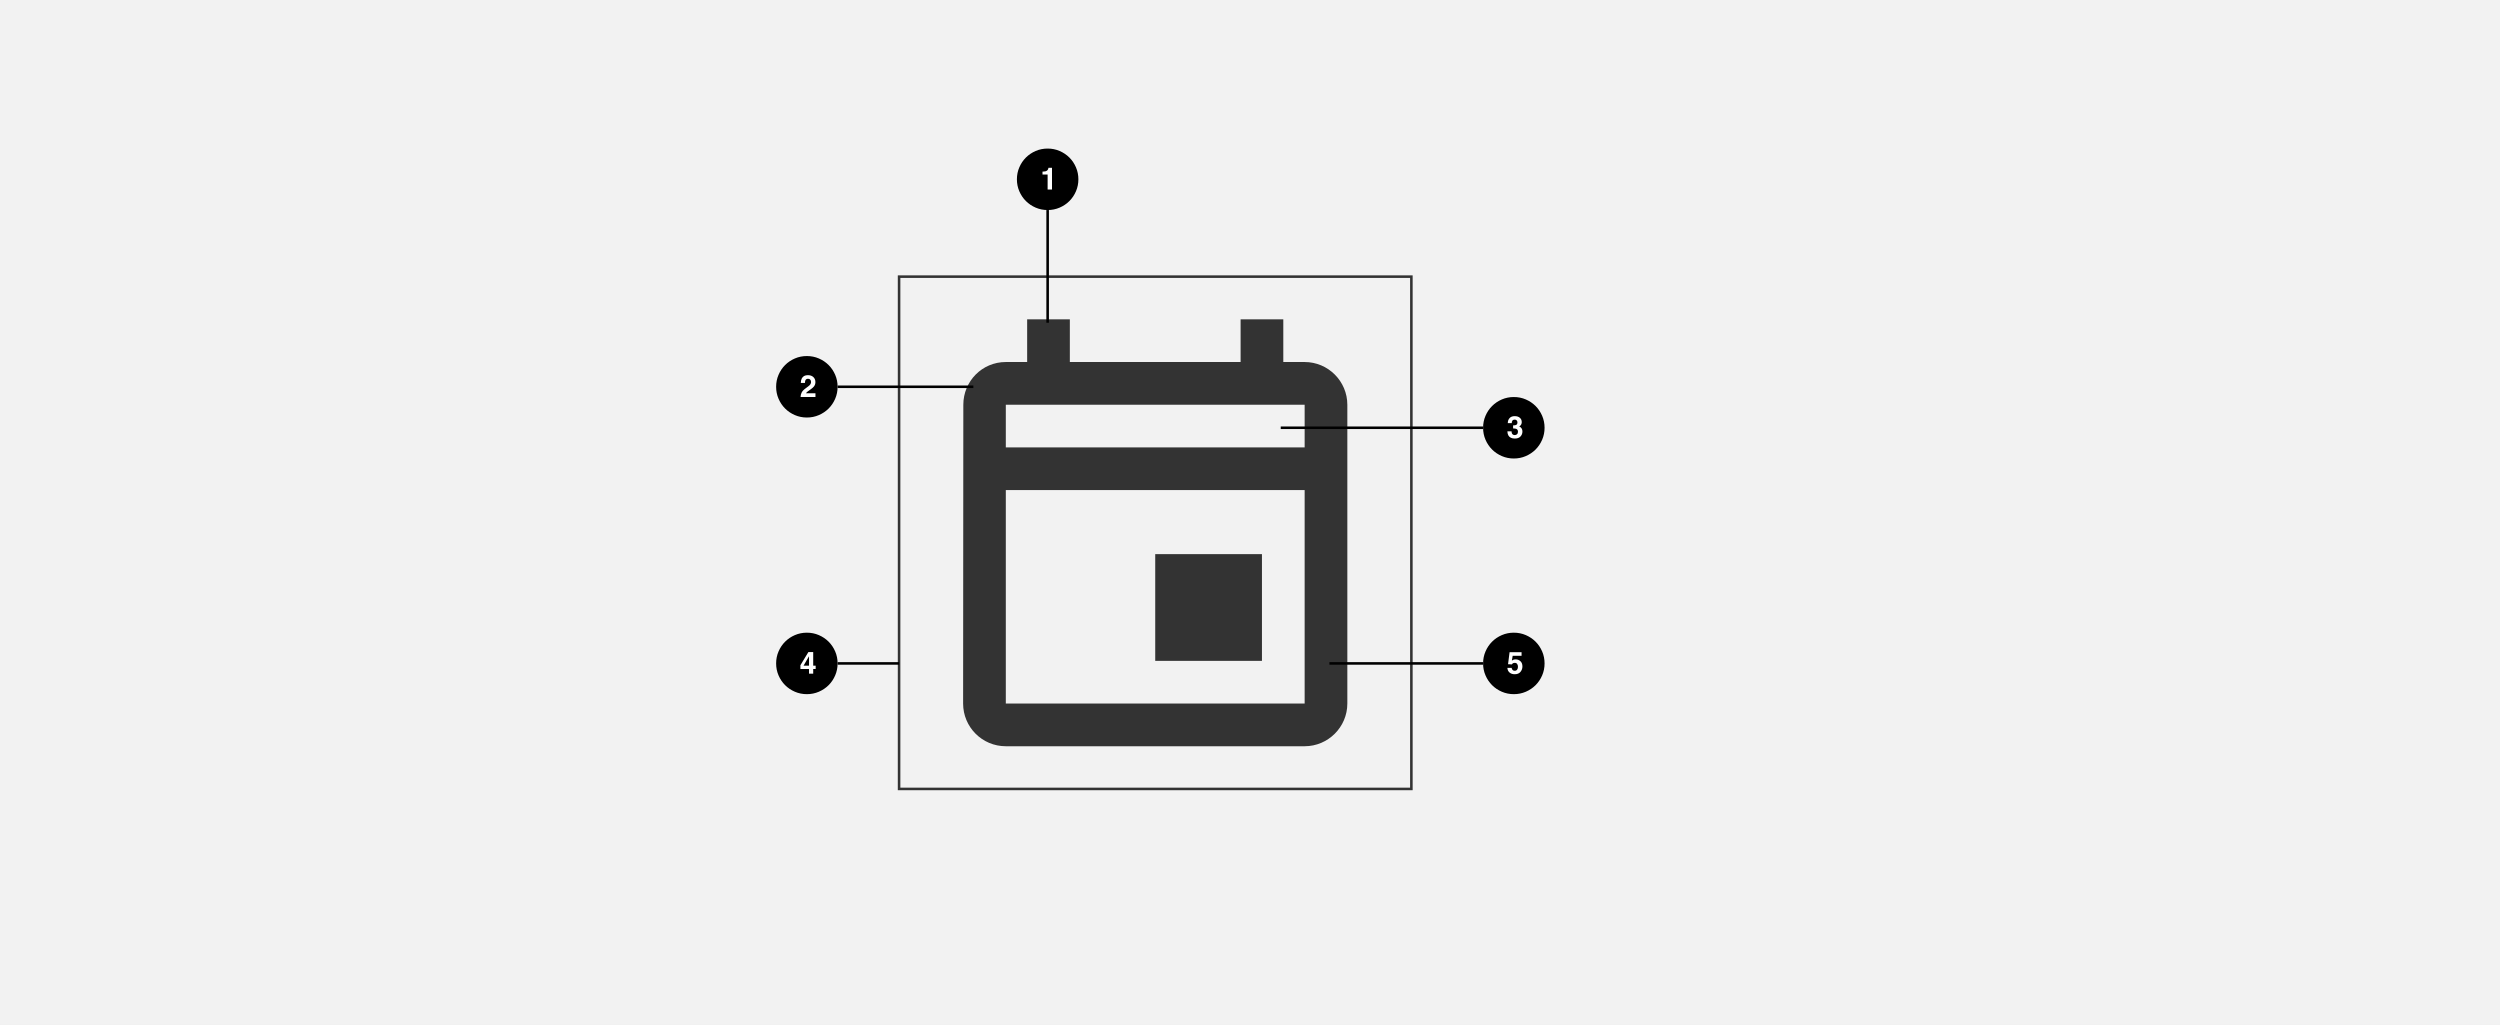
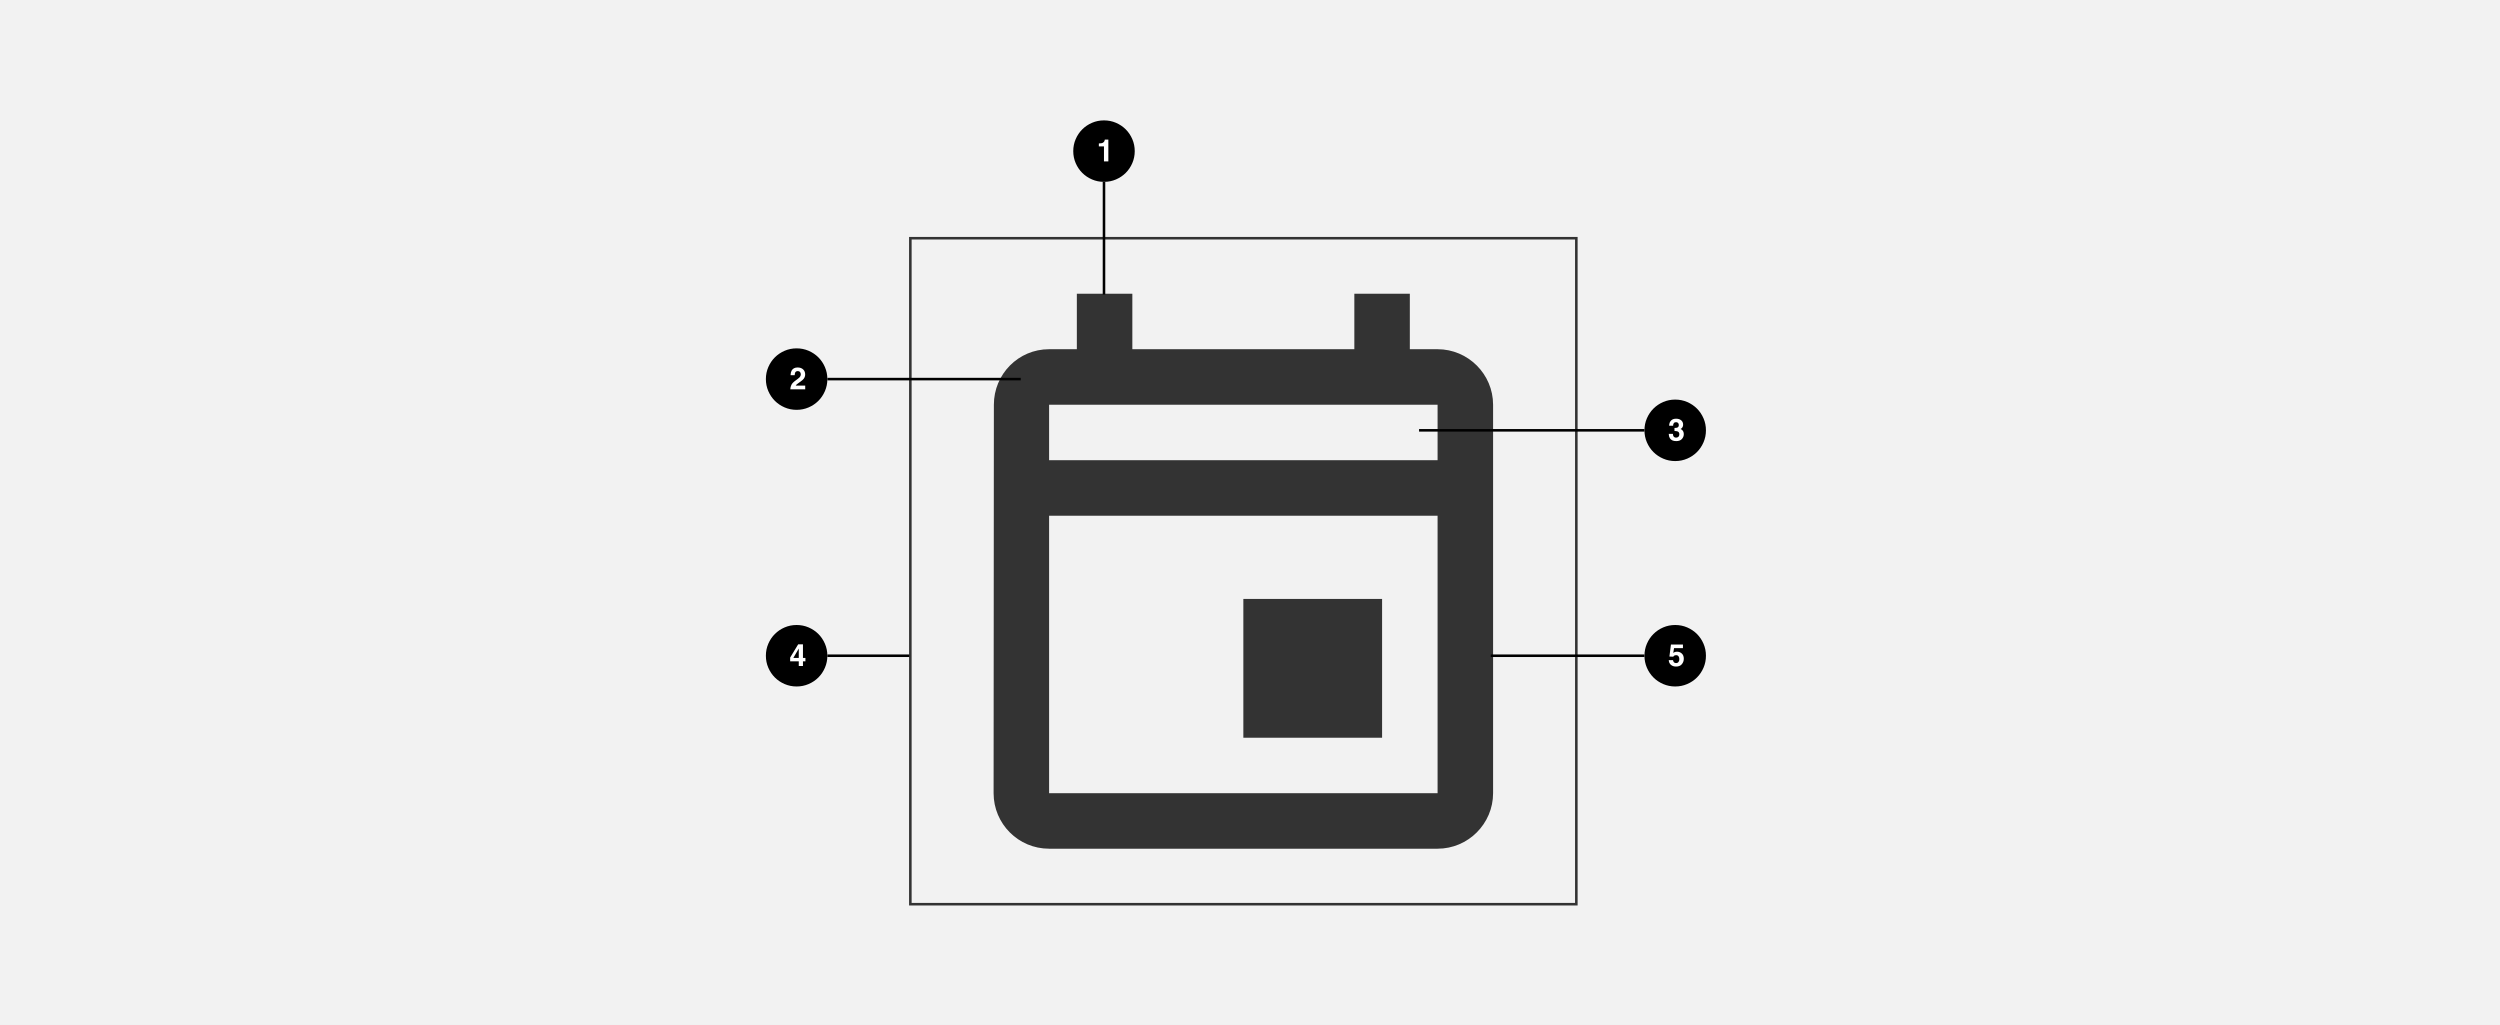
<svg xmlns="http://www.w3.org/2000/svg" width="976" height="400" viewBox="0 0 976 400" fill="none">
  <rect width="976" height="400" fill="#F2F2F2" />
-   <path d="M509.333 141.333H501V124.667H484.333V141.333H417.667V124.667H401V141.333H392.667C383.417 141.333 376.083 148.833 376.083 158L376 274.667C376 283.833 383.417 291.333 392.667 291.333H509.333C518.5 291.333 526 283.833 526 274.667V158C526 148.833 518.5 141.333 509.333 141.333ZM509.333 274.667H392.667V191.333H509.333V274.667ZM509.333 174.667H392.667V158H509.333V174.667ZM451 216.333H492.667V258H451V216.333Z" fill="#333333" />
-   <rect x="351" y="108" width="200" height="200" stroke="#333333" />
-   <path d="M409 82C407.34 82 405.78 81.685 404.32 81.054C402.86 80.425 401.59 79.57 400.51 78.49C399.43 77.41 398.575 76.14 397.946 74.68C397.315 73.22 397 71.66 397 70C397 68.34 397.315 66.78 397.946 65.32C398.575 63.86 399.43 62.59 400.51 61.51C401.59 60.43 402.86 59.575 404.32 58.944C405.78 58.315 407.34 58 409 58C410.66 58 412.22 58.315 413.68 58.944C415.14 59.575 416.41 60.43 417.49 61.51C418.57 62.59 419.425 63.86 420.054 65.32C420.685 66.78 421 68.34 421 70C421 71.66 420.685 73.22 420.054 74.68C419.425 76.14 418.57 77.41 417.49 78.49C416.41 79.57 415.14 80.425 413.68 81.054C412.22 81.685 410.66 82 409 82Z" fill="black" />
-   <path d="M410.701 74H408.99V68.141H406.992V67.004C407.52 66.981 407.889 66.945 408.1 66.898C408.436 66.824 408.709 66.676 408.92 66.453C409.064 66.301 409.174 66.098 409.248 65.844C409.291 65.691 409.312 65.578 409.312 65.504H410.701V74Z" fill="white" />
-   <path d="M409 126L409 82" stroke="black" />
-   <path d="M315 163C313.34 163 311.78 162.685 310.32 162.054C308.86 161.425 307.59 160.57 306.51 159.49C305.43 158.41 304.575 157.14 303.946 155.68C303.315 154.22 303 152.66 303 151C303 149.34 303.315 147.78 303.946 146.32C304.575 144.86 305.43 143.59 306.51 142.51C307.59 141.43 308.86 140.575 310.32 139.944C311.78 139.315 313.34 139 315 139C316.66 139 318.22 139.315 319.68 139.944C321.14 140.575 322.41 141.43 323.49 142.51C324.57 143.59 325.425 144.86 326.054 146.32C326.685 147.78 327 149.34 327 151C327 152.66 326.685 154.22 326.054 155.68C325.425 157.14 324.57 158.41 323.49 159.49C322.41 160.57 321.14 161.425 319.68 162.054C318.22 162.685 316.66 163 315 163Z" fill="black" />
-   <path d="M316.332 148.232C316.133 147.994 315.848 147.875 315.477 147.875C314.969 147.875 314.623 148.064 314.439 148.443C314.334 148.662 314.271 149.01 314.252 149.486H312.629C312.656 148.764 312.787 148.18 313.021 147.734C313.467 146.887 314.258 146.463 315.395 146.463C316.293 146.463 317.008 146.713 317.539 147.213C318.07 147.709 318.336 148.367 318.336 149.188C318.336 149.816 318.148 150.375 317.773 150.863C317.527 151.188 317.123 151.549 316.561 151.947L315.893 152.422C315.475 152.719 315.188 152.934 315.031 153.066C314.879 153.199 314.75 153.354 314.645 153.529H318.354V155H312.535C312.551 154.391 312.682 153.834 312.928 153.33C313.166 152.764 313.729 152.164 314.615 151.531C315.385 150.98 315.883 150.586 316.109 150.348C316.457 149.977 316.631 149.57 316.631 149.129C316.631 148.77 316.531 148.471 316.332 148.232Z" fill="white" />
-   <path d="M380 151L327 151" stroke="black" />
-   <path d="M591 179C589.34 179 587.78 178.685 586.32 178.054C584.86 177.425 583.59 176.57 582.51 175.49C581.43 174.41 580.575 173.14 579.946 171.68C579.315 170.22 579 168.66 579 167C579 165.34 579.315 163.78 579.946 162.32C580.575 160.86 581.43 159.59 582.51 158.51C583.59 157.43 584.86 156.575 586.32 155.944C587.78 155.315 589.34 155 591 155C592.66 155 594.22 155.315 595.68 155.944C597.14 156.575 598.41 157.43 599.49 158.51C600.57 159.59 601.425 160.86 602.054 162.32C602.685 163.78 603 165.34 603 167C603 168.66 602.685 170.22 602.054 171.68C601.425 173.14 600.57 174.41 599.49 175.49C598.41 176.57 597.14 177.425 595.68 178.054C594.22 178.685 592.66 179 591 179Z" fill="black" />
-   <path d="M590.457 164.197C590.27 164.447 590.18 164.781 590.187 165.199H588.629C588.645 164.777 588.717 164.377 588.846 163.998C588.982 163.666 589.197 163.359 589.49 163.078C589.709 162.879 589.969 162.727 590.27 162.621C590.57 162.516 590.939 162.463 591.377 162.463C592.189 162.463 592.844 162.674 593.34 163.096C593.84 163.514 594.09 164.076 594.09 164.783C594.09 165.283 593.941 165.705 593.645 166.049C593.457 166.264 593.262 166.41 593.059 166.488C593.211 166.488 593.43 166.619 593.715 166.881C594.141 167.275 594.354 167.814 594.354 168.498C594.354 169.217 594.104 169.85 593.604 170.396C593.107 170.939 592.371 171.211 591.395 171.211C590.191 171.211 589.355 170.818 588.887 170.033C588.641 169.615 588.504 169.068 588.477 168.393H590.117C590.117 168.732 590.172 169.014 590.281 169.236C590.484 169.646 590.854 169.852 591.389 169.852C591.717 169.852 592.002 169.74 592.244 169.518C592.49 169.291 592.613 168.967 592.613 168.545C592.613 167.986 592.387 167.613 591.934 167.426C591.676 167.32 591.27 167.268 590.715 167.268V166.072C591.258 166.064 591.637 166.012 591.852 165.914C592.223 165.75 592.408 165.418 592.408 164.918C592.408 164.594 592.312 164.33 592.121 164.127C591.934 163.924 591.668 163.822 591.324 163.822C590.93 163.822 590.641 163.947 590.457 164.197Z" fill="white" />
-   <path d="M579 167L500 167" stroke="black" />
-   <path d="M315 271C313.34 271 311.78 270.685 310.32 270.054C308.86 269.425 307.59 268.57 306.51 267.49C305.43 266.41 304.575 265.14 303.946 263.68C303.315 262.22 303 260.66 303 259C303 257.34 303.315 255.78 303.946 254.32C304.575 252.86 305.43 251.59 306.51 250.51C307.59 249.43 308.86 248.575 310.32 247.944C311.78 247.315 313.34 247 315 247C316.66 247 318.22 247.315 319.68 247.944C321.14 248.575 322.41 249.43 323.49 250.51C324.57 251.59 325.425 252.86 326.054 254.32C326.685 255.78 327 257.34 327 259C327 260.66 326.685 262.22 326.054 263.68C325.425 265.14 324.57 266.41 323.49 267.49C322.41 268.57 321.14 269.425 319.68 270.054C318.22 270.685 316.66 271 315 271Z" fill="black" />
-   <path d="M318.436 259.865V261.172H317.475V263H315.84V261.172H312.477V259.713L315.6 254.557H317.475V259.865H318.436ZM313.713 259.865H315.84V256.197L313.713 259.865Z" fill="white" />
-   <path d="M351 259L327 259" stroke="black" />
-   <path d="M591 271C589.34 271 587.78 270.685 586.32 270.054C584.86 269.425 583.59 268.57 582.51 267.49C581.43 266.41 580.575 265.14 579.946 263.68C579.315 262.22 579 260.66 579 259C579 257.34 579.315 255.78 579.946 254.32C580.575 252.86 581.43 251.59 582.51 250.51C583.59 249.43 584.86 248.575 586.32 247.944C587.78 247.315 589.34 247 591 247C592.66 247 594.22 247.315 595.68 247.944C597.14 248.575 598.41 249.43 599.49 250.51C600.57 251.59 601.425 252.86 602.054 254.32C602.685 255.78 603 257.34 603 259C603 260.66 602.685 262.22 602.054 263.68C601.425 265.14 600.57 266.41 599.49 267.49C598.41 268.57 597.14 269.425 595.68 270.054C594.22 270.685 592.66 271 591 271Z" fill="black" />
-   <path d="M591.359 258.781C591.156 258.781 590.98 258.807 590.832 258.857C590.57 258.951 590.373 259.125 590.24 259.379L588.74 259.309L589.338 254.615H594.02V256.033H590.545L590.24 257.891C590.498 257.723 590.699 257.611 590.844 257.557C591.086 257.467 591.381 257.422 591.729 257.422C592.432 257.422 593.045 257.658 593.568 258.131C594.092 258.604 594.354 259.291 594.354 260.193C594.354 260.979 594.102 261.68 593.598 262.297C593.094 262.914 592.34 263.223 591.336 263.223C590.527 263.223 589.863 263.006 589.344 262.572C588.824 262.139 588.535 261.523 588.477 260.727H590.141C590.207 261.09 590.334 261.371 590.521 261.57C590.709 261.766 590.982 261.863 591.342 261.863C591.756 261.863 592.07 261.719 592.285 261.43C592.504 261.137 592.613 260.77 592.613 260.328C592.613 259.895 592.512 259.529 592.309 259.232C592.105 258.932 591.789 258.781 591.359 258.781Z" fill="white" />
-   <path d="M579 259L519 259" stroke="black" />
+   <path d="M561.233 136.333H550.4V114.667H528.733V136.333H442.067V114.667H420.4V136.333H409.567C397.542 136.333 388.008 146.083 388.008 158L387.9 309.667C387.9 321.583 397.542 331.333 409.567 331.333H561.233C573.15 331.333 582.9 321.583 582.9 309.667V158C582.9 146.083 573.15 136.333 561.233 136.333ZM561.233 309.667H409.567V201.333H561.233V309.667ZM561.233 179.667H409.567V158H561.233V179.667ZM485.4 233.833H539.567V288H485.4V233.833Z" fill="#333333" />
+   <rect x="355.4" y="93" width="260" height="260" stroke="#333333" />
+   <path d="M654 180C652.34 180 650.78 179.685 649.32 179.054C647.86 178.425 646.59 177.57 645.51 176.49C644.43 175.41 643.575 174.14 642.946 172.68C642.315 171.22 642 169.66 642 168C642 166.34 642.315 164.78 642.946 163.32C643.575 161.86 644.43 160.59 645.51 159.51C646.59 158.43 647.86 157.575 649.32 156.944C650.78 156.315 652.34 156 654 156C655.66 156 657.22 156.315 658.68 156.944C660.14 157.575 661.41 158.43 662.49 159.51C663.57 160.59 664.425 161.86 665.054 163.32C665.685 164.78 666 166.34 666 168C666 169.66 665.685 171.22 665.054 172.68C664.425 174.14 663.57 175.41 662.49 176.49C661.41 177.57 660.14 178.425 658.68 179.054C657.22 179.685 655.66 180 654 180Z" fill="black" />
+   <path d="M653.457 165.197C653.27 165.447 653.18 165.781 653.188 166.199H651.629C651.645 165.777 651.717 165.377 651.846 164.998C651.982 164.666 652.197 164.359 652.49 164.078C652.709 163.879 652.969 163.727 653.27 163.621C653.57 163.516 653.939 163.463 654.377 163.463C655.189 163.463 655.844 163.674 656.34 164.096C656.84 164.514 657.09 165.076 657.09 165.783C657.09 166.283 656.941 166.705 656.645 167.049C656.457 167.264 656.262 167.41 656.059 167.488C656.211 167.488 656.43 167.619 656.715 167.881C657.141 168.275 657.354 168.814 657.354 169.498C657.354 170.217 657.104 170.85 656.604 171.396C656.107 171.939 655.371 172.211 654.395 172.211C653.191 172.211 652.355 171.818 651.887 171.033C651.641 170.615 651.504 170.068 651.477 169.393H653.117C653.117 169.732 653.172 170.014 653.281 170.236C653.484 170.646 653.854 170.852 654.389 170.852C654.717 170.852 655.002 170.74 655.244 170.518C655.49 170.291 655.613 169.967 655.613 169.545C655.613 168.986 655.387 168.613 654.934 168.426C654.676 168.32 654.27 168.268 653.715 168.268V167.072C654.258 167.064 654.637 167.012 654.852 166.914C655.223 166.75 655.408 166.418 655.408 165.918C655.408 165.594 655.312 165.33 655.121 165.127C654.934 164.924 654.668 164.822 654.324 164.822C653.93 164.822 653.641 164.947 653.457 165.197Z" fill="white" />
+   <path d="M642 168L554 168" stroke="black" />
+   <path d="M654 268C652.34 268 650.78 267.685 649.32 267.054C647.86 266.425 646.59 265.57 645.51 264.49C644.43 263.41 643.575 262.14 642.946 260.68C642.315 259.22 642 257.66 642 256C642 254.34 642.315 252.78 642.946 251.32C643.575 249.86 644.43 248.59 645.51 247.51C646.59 246.43 647.86 245.575 649.32 244.944C650.78 244.315 652.34 244 654 244C655.66 244 657.22 244.315 658.68 244.944C660.14 245.575 661.41 246.43 662.49 247.51C663.57 248.59 664.425 249.86 665.054 251.32C665.685 252.78 666 254.34 666 256C666 257.66 665.685 259.22 665.054 260.68C664.425 262.14 663.57 263.41 662.49 264.49C661.41 265.57 660.14 266.425 658.68 267.054C657.22 267.685 655.66 268 654 268Z" fill="black" />
+   <path d="M654.359 255.781C654.156 255.781 653.98 255.807 653.832 255.857C653.57 255.951 653.373 256.125 653.24 256.379L651.74 256.309L652.338 251.615H657.02V253.033H653.545L653.24 254.891C653.498 254.723 653.699 254.611 653.844 254.557C654.086 254.467 654.381 254.422 654.729 254.422C655.432 254.422 656.045 254.658 656.568 255.131C657.092 255.604 657.354 256.291 657.354 257.193C657.354 257.979 657.102 258.68 656.598 259.297C656.094 259.914 655.34 260.223 654.336 260.223C653.527 260.223 652.863 260.006 652.344 259.572C651.824 259.139 651.535 258.523 651.477 257.727H653.141C653.207 258.09 653.334 258.371 653.521 258.57C653.709 258.766 653.982 258.863 654.342 258.863C654.756 258.863 655.07 258.719 655.285 258.43C655.504 258.137 655.613 257.77 655.613 257.328C655.613 256.895 655.512 256.529 655.309 256.232C655.105 255.932 654.789 255.781 654.359 255.781Z" fill="white" />
+   <path d="M642 256L582 256" stroke="black" />
+   <path d="M431 71C429.34 71 427.78 70.685 426.32 70.054C424.86 69.425 423.59 68.57 422.51 67.49C421.43 66.41 420.575 65.14 419.946 63.68C419.315 62.22 419 60.66 419 59C419 57.34 419.315 55.78 419.946 54.32C420.575 52.86 421.43 51.59 422.51 50.51C423.59 49.43 424.86 48.575 426.32 47.944C427.78 47.315 429.34 47 431 47C432.66 47 434.22 47.315 435.68 47.944C437.14 48.575 438.41 49.43 439.49 50.51C440.57 51.59 441.425 52.86 442.054 54.32C442.685 55.78 443 57.34 443 59C443 60.66 442.685 62.22 442.054 63.68C441.425 65.14 440.57 66.41 439.49 67.49C438.41 68.57 437.14 69.425 435.68 70.054C434.22 70.685 432.66 71 431 71Z" fill="black" />
+   <path d="M432.701 63H430.99V57.141H428.992V56.004C429.52 55.98 429.889 55.945 430.1 55.898C430.436 55.824 430.709 55.676 430.92 55.453C431.064 55.301 431.174 55.098 431.248 54.844C431.291 54.691 431.312 54.578 431.312 54.504H432.701V63Z" fill="white" />
+   <path d="M431 115L431 71" stroke="black" />
+   <path d="M311 160C309.34 160 307.78 159.685 306.32 159.054C304.86 158.425 303.59 157.57 302.51 156.49C301.43 155.41 300.575 154.14 299.946 152.68C299.315 151.22 299 149.66 299 148C299 146.34 299.315 144.78 299.946 143.32C300.575 141.86 301.43 140.59 302.51 139.51C303.59 138.43 304.86 137.575 306.32 136.944C307.78 136.315 309.34 136 311 136C312.66 136 314.22 136.315 315.68 136.944C317.14 137.575 318.41 138.43 319.49 139.51C320.57 140.59 321.425 141.86 322.054 143.32C322.685 144.78 323 146.34 323 148C323 149.66 322.685 151.22 322.054 152.68C321.425 154.14 320.57 155.41 319.49 156.49C318.41 157.57 317.14 158.425 315.68 159.054C314.22 159.685 312.66 160 311 160Z" fill="black" />
+   <path d="M312.332 145.232C312.133 144.994 311.848 144.875 311.477 144.875C310.969 144.875 310.623 145.064 310.439 145.443C310.334 145.662 310.271 146.01 310.252 146.486H308.629C308.656 145.764 308.787 145.18 309.021 144.734C309.467 143.887 310.258 143.463 311.395 143.463C312.293 143.463 313.008 143.713 313.539 144.213C314.07 144.709 314.336 145.367 314.336 146.188C314.336 146.816 314.148 147.375 313.773 147.863C313.527 148.188 313.123 148.549 312.561 148.947L311.893 149.422C311.475 149.719 311.188 149.934 311.031 150.066C310.879 150.199 310.75 150.354 310.645 150.529H314.354V152H308.535C308.551 151.391 308.682 150.834 308.928 150.33C309.166 149.764 309.729 149.164 310.615 148.531C311.385 147.98 311.883 147.586 312.109 147.348C312.457 146.977 312.631 146.57 312.631 146.129C312.631 145.77 312.531 145.471 312.332 145.232Z" fill="white" />
+   <path d="M398.5 148L323 148" stroke="black" />
+   <path d="M311 268C309.34 268 307.78 267.685 306.32 267.054C304.86 266.425 303.59 265.57 302.51 264.49C301.43 263.41 300.575 262.14 299.946 260.68C299.315 259.22 299 257.66 299 256C299 254.34 299.315 252.78 299.946 251.32C300.575 249.86 301.43 248.59 302.51 247.51C303.59 246.43 304.86 245.575 306.32 244.944C307.78 244.315 309.34 244 311 244C312.66 244 314.22 244.315 315.68 244.944C317.14 245.575 318.41 246.43 319.49 247.51C320.57 248.59 321.425 249.86 322.054 251.32C322.685 252.78 323 254.34 323 256C323 257.66 322.685 259.22 322.054 260.68C321.425 262.14 320.57 263.41 319.49 264.49C318.41 265.57 317.14 266.425 315.68 267.054C314.22 267.685 312.66 268 311 268Z" fill="black" />
+   <path d="M314.436 256.865V258.172H313.475V260H311.84V258.172H308.477V256.713L311.6 251.557H313.475V256.865H314.436ZM309.713 256.865H311.84V253.197L309.713 256.865Z" fill="white" />
+   <path d="M355 256L323 256" stroke="black" />
</svg>
